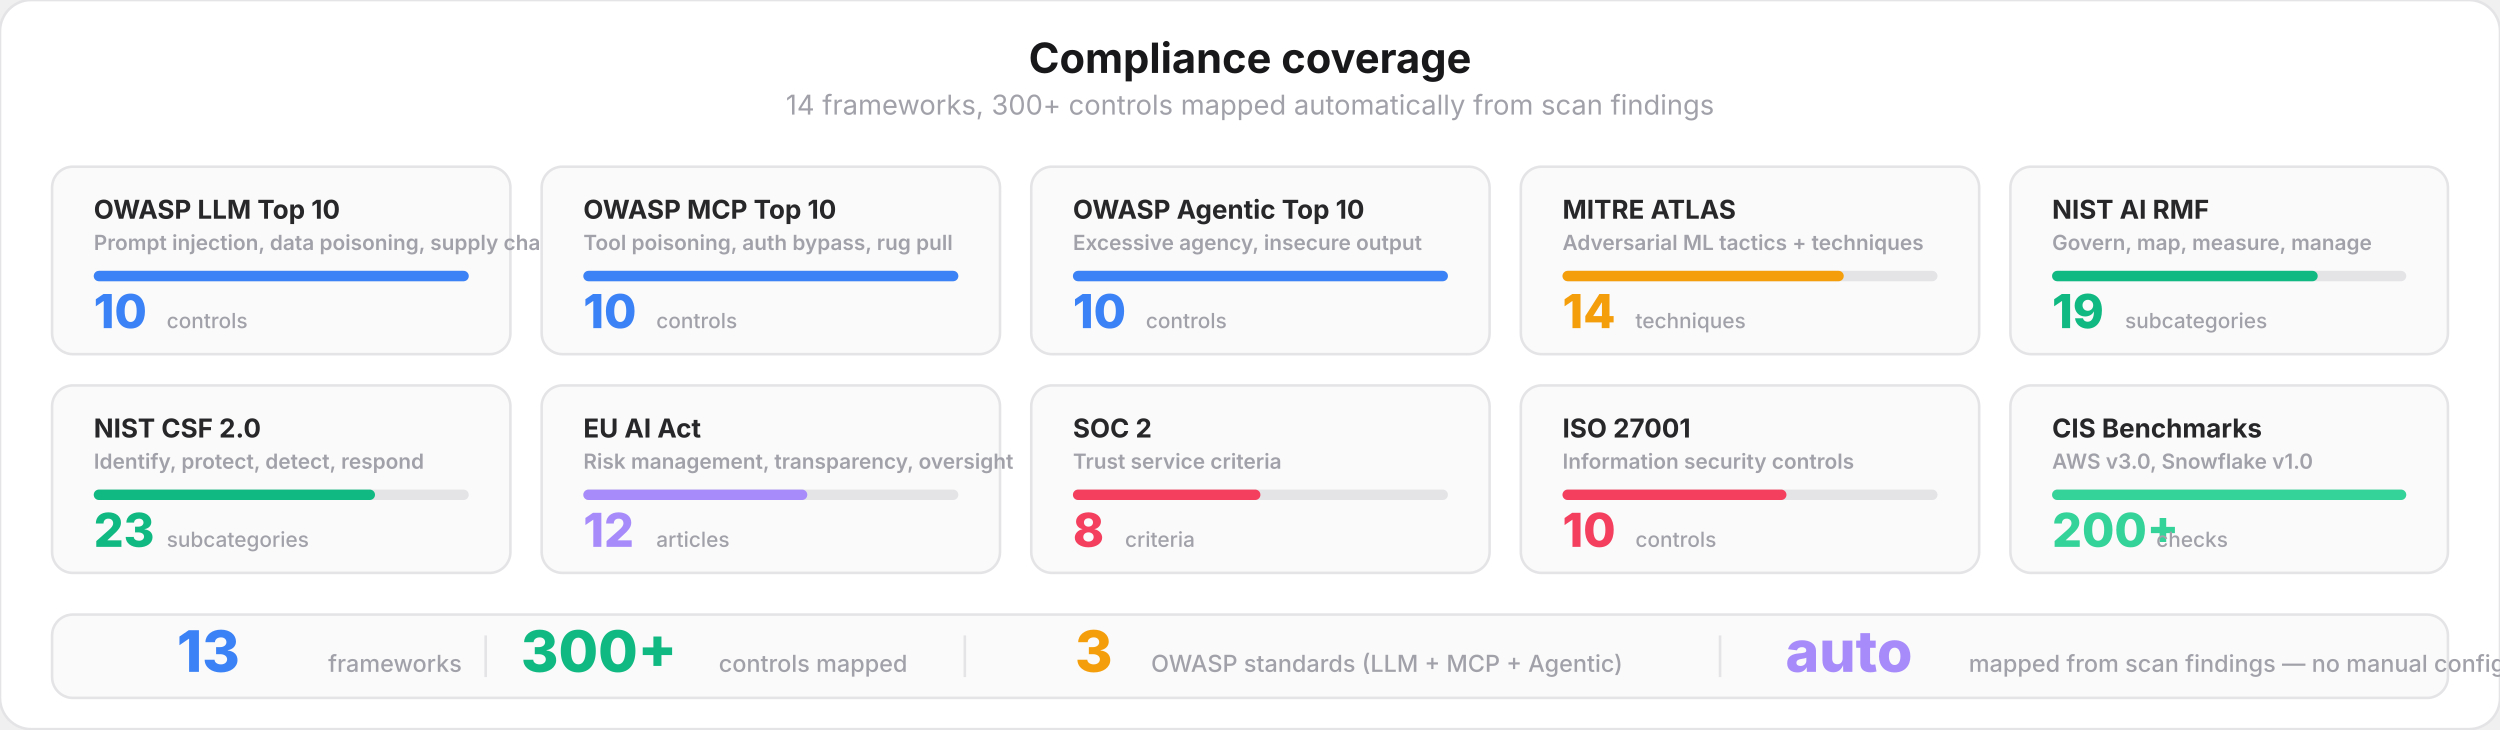
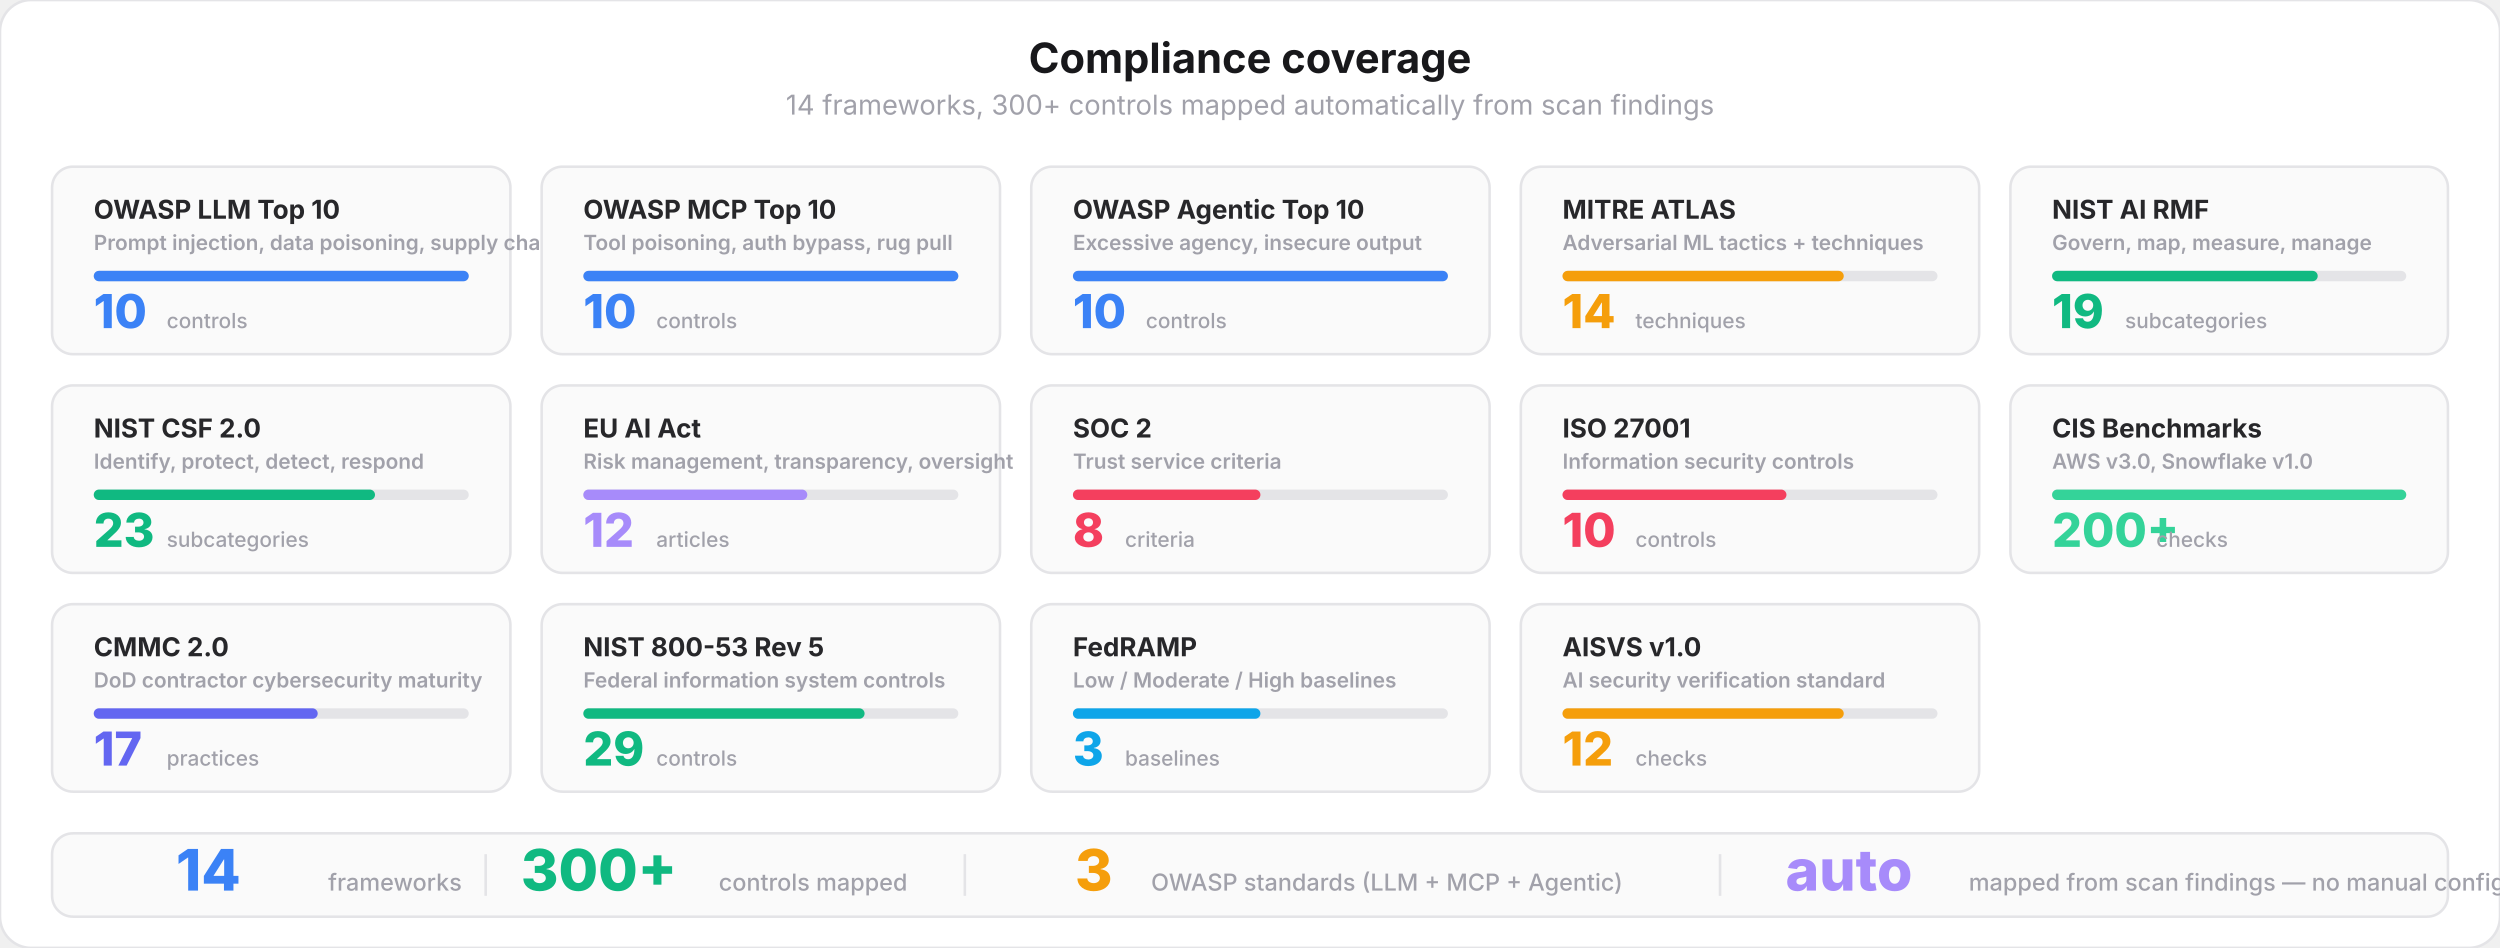
- <svg xmlns="http://www.w3.org/2000/svg" viewBox="0 0 960 280" fill="none">
+ <svg xmlns="http://www.w3.org/2000/svg" viewBox="0 0 960 364" fill="none">
  <style>
    text { font-family: system-ui, -apple-system, 'Segoe UI', sans-serif; }
    .title { font-size: 16px; font-weight: 700; fill: #18181b; }
    .subtitle { font-size: 10.5px; font-weight: 400; fill: #a1a1aa; }
    .fw-name { font-size: 10px; font-weight: 700; fill: #27272a; }
    .fw-code { font-size: 8px; font-weight: 600; fill: #a1a1aa; }
    .fw-count { font-size: 18px; font-weight: 800; }
    .fw-label { font-size: 8px; font-weight: 500; fill: #a1a1aa; }
    .bar-bg { fill: #e4e4e7; }
    .summary-num { font-size: 22px; font-weight: 800; }
    .summary-label { font-size: 9px; font-weight: 500; fill: #a1a1aa; }
  </style>
-   <rect width="960" height="280" rx="12" fill="#ffffff" stroke="#e4e4e7" stroke-width="1" />
+   <rect width="960" height="364" rx="12" fill="#ffffff" stroke="#e4e4e7" stroke-width="1" />
  <text x="480" y="28" text-anchor="middle" class="title">Compliance coverage</text>
  <text x="480" y="44" text-anchor="middle" class="subtitle">14 frameworks, 300+ controls mapped automatically from scan findings</text>
  <rect x="20" y="64" width="176" height="72" rx="8" fill="#fafafa" stroke="#e4e4e7" stroke-width="1" />
  <text x="36" y="84" class="fw-name">OWASP LLM Top 10</text>
  <text x="36" y="96" class="fw-code">Prompt injection, data poisoning, supply chain</text>
  <rect x="36" y="104" width="144" height="4" rx="2" class="bar-bg" />
  <rect x="36" y="104" width="144" height="4" rx="2" fill="#3b82f6" />
  <text x="36" y="126" class="fw-count" fill="#3b82f6">10</text>
  <text x="64" y="126" class="fw-label">controls</text>
  <rect x="208" y="64" width="176" height="72" rx="8" fill="#fafafa" stroke="#e4e4e7" stroke-width="1" />
  <text x="224" y="84" class="fw-name">OWASP MCP Top 10</text>
  <text x="224" y="96" class="fw-code">Tool poisoning, auth bypass, rug pull</text>
  <rect x="224" y="104" width="144" height="4" rx="2" class="bar-bg" />
  <rect x="224" y="104" width="144" height="4" rx="2" fill="#3b82f6" />
  <text x="224" y="126" class="fw-count" fill="#3b82f6">10</text>
  <text x="252" y="126" class="fw-label">controls</text>
  <rect x="396" y="64" width="176" height="72" rx="8" fill="#fafafa" stroke="#e4e4e7" stroke-width="1" />
  <text x="412" y="84" class="fw-name">OWASP Agentic Top 10</text>
  <text x="412" y="96" class="fw-code">Excessive agency, insecure output</text>
  <rect x="412" y="104" width="144" height="4" rx="2" class="bar-bg" />
  <rect x="412" y="104" width="144" height="4" rx="2" fill="#3b82f6" />
  <text x="412" y="126" class="fw-count" fill="#3b82f6">10</text>
  <text x="440" y="126" class="fw-label">controls</text>
  <rect x="584" y="64" width="176" height="72" rx="8" fill="#fafafa" stroke="#e4e4e7" stroke-width="1" />
  <text x="600" y="84" class="fw-name">MITRE ATLAS</text>
  <text x="600" y="96" class="fw-code">Adversarial ML tactics + techniques</text>
  <rect x="600" y="104" width="144" height="4" rx="2" class="bar-bg" />
  <rect x="600" y="104" width="108" height="4" rx="2" fill="#f59e0b" />
  <text x="600" y="126" class="fw-count" fill="#f59e0b">14</text>
  <text x="628" y="126" class="fw-label">techniques</text>
  <rect x="772" y="64" width="168" height="72" rx="8" fill="#fafafa" stroke="#e4e4e7" stroke-width="1" />
  <text x="788" y="84" class="fw-name">NIST AI RMF</text>
  <text x="788" y="96" class="fw-code">Govern, map, measure, manage</text>
  <rect x="788" y="104" width="136" height="4" rx="2" class="bar-bg" />
  <rect x="788" y="104" width="102" height="4" rx="2" fill="#10b981" />
  <text x="788" y="126" class="fw-count" fill="#10b981">19</text>
  <text x="816" y="126" class="fw-label">subcategories</text>
  <rect x="20" y="148" width="176" height="72" rx="8" fill="#fafafa" stroke="#e4e4e7" stroke-width="1" />
  <text x="36" y="168" class="fw-name">NIST CSF 2.0</text>
  <text x="36" y="180" class="fw-code">Identify, protect, detect, respond</text>
  <rect x="36" y="188" width="144" height="4" rx="2" class="bar-bg" />
  <rect x="36" y="188" width="108" height="4" rx="2" fill="#10b981" />
  <text x="36" y="210" class="fw-count" fill="#10b981">23</text>
  <text x="64" y="210" class="fw-label">subcategories</text>
  <rect x="208" y="148" width="176" height="72" rx="8" fill="#fafafa" stroke="#e4e4e7" stroke-width="1" />
  <text x="224" y="168" class="fw-name">EU AI Act</text>
  <text x="224" y="180" class="fw-code">Risk management, transparency, oversight</text>
  <rect x="224" y="188" width="144" height="4" rx="2" class="bar-bg" />
  <rect x="224" y="188" width="86" height="4" rx="2" fill="#a78bfa" />
  <text x="224" y="210" class="fw-count" fill="#a78bfa">12</text>
  <text x="252" y="210" class="fw-label">articles</text>
  <rect x="396" y="148" width="176" height="72" rx="8" fill="#fafafa" stroke="#e4e4e7" stroke-width="1" />
  <text x="412" y="168" class="fw-name">SOC 2</text>
  <text x="412" y="180" class="fw-code">Trust service criteria</text>
  <rect x="412" y="188" width="144" height="4" rx="2" class="bar-bg" />
  <rect x="412" y="188" width="72" height="4" rx="2" fill="#f43f5e" />
  <text x="412" y="210" class="fw-count" fill="#f43f5e">8</text>
  <text x="432" y="210" class="fw-label">criteria</text>
  <rect x="584" y="148" width="176" height="72" rx="8" fill="#fafafa" stroke="#e4e4e7" stroke-width="1" />
  <text x="600" y="168" class="fw-name">ISO 27001</text>
  <text x="600" y="180" class="fw-code">Information security controls</text>
  <rect x="600" y="188" width="144" height="4" rx="2" class="bar-bg" />
  <rect x="600" y="188" width="86" height="4" rx="2" fill="#f43f5e" />
  <text x="600" y="210" class="fw-count" fill="#f43f5e">10</text>
  <text x="628" y="210" class="fw-label">controls</text>
  <rect x="772" y="148" width="168" height="72" rx="8" fill="#fafafa" stroke="#e4e4e7" stroke-width="1" />
  <text x="788" y="168" class="fw-name">CIS Benchmarks</text>
  <text x="788" y="180" class="fw-code">AWS v3.0, Snowflake v1.0</text>
  <rect x="788" y="188" width="136" height="4" rx="2" class="bar-bg" />
  <rect x="788" y="188" width="136" height="4" rx="2" fill="#34d399" />
  <text x="788" y="210" class="fw-count" fill="#34d399">200+</text>
  <text x="828" y="210" class="fw-label">checks</text>
-   <rect x="20" y="236" width="920" height="32" rx="8" fill="#fafafa" stroke="#e4e4e7" stroke-width="1" />
-   <text x="80" y="258" text-anchor="middle" class="summary-num" fill="#3b82f6">13</text>
-   <text x="126" y="258" class="summary-label">frameworks</text>
-   <rect x="186" y="244" width="1" height="16" fill="#e4e4e7" />
-   <text x="230" y="258" text-anchor="middle" class="summary-num" fill="#10b981">300+</text>
-   <text x="276" y="258" class="summary-label">controls mapped</text>
-   <rect x="370" y="244" width="1" height="16" fill="#e4e4e7" />
-   <text x="420" y="258" text-anchor="middle" class="summary-num" fill="#f59e0b">3</text>
-   <text x="442" y="258" class="summary-label">OWASP standards (LLM + MCP + Agentic)</text>
-   <rect x="660" y="244" width="1" height="16" fill="#e4e4e7" />
-   <text x="710" y="258" text-anchor="middle" class="summary-num" fill="#a78bfa">auto</text>
-   <text x="756" y="258" class="summary-label">mapped from scan findings — no manual config</text>
+   <rect x="20" y="232" width="176" height="72" rx="8" fill="#fafafa" stroke="#e4e4e7" stroke-width="1" />
+   <text x="36" y="252" class="fw-name">CMMC 2.0</text>
+   <text x="36" y="264" class="fw-code">DoD contractor cybersecurity maturity</text>
+   <rect x="36" y="272" width="144" height="4" rx="2" class="bar-bg" />
+   <rect x="36" y="272" width="86" height="4" rx="2" fill="#6366f1" />
+   <text x="36" y="294" class="fw-count" fill="#6366f1">17</text>
+   <text x="64" y="294" class="fw-label">practices</text>
+   <rect x="208" y="232" width="176" height="72" rx="8" fill="#fafafa" stroke="#e4e4e7" stroke-width="1" />
+   <text x="224" y="252" class="fw-name">NIST 800-53 Rev 5</text>
+   <text x="224" y="264" class="fw-code">Federal information system controls</text>
+   <rect x="224" y="272" width="144" height="4" rx="2" class="bar-bg" />
+   <rect x="224" y="272" width="108" height="4" rx="2" fill="#10b981" />
+   <text x="224" y="294" class="fw-count" fill="#10b981">29</text>
+   <text x="252" y="294" class="fw-label">controls</text>
+   <rect x="396" y="232" width="176" height="72" rx="8" fill="#fafafa" stroke="#e4e4e7" stroke-width="1" />
+   <text x="412" y="252" class="fw-name">FedRAMP</text>
+   <text x="412" y="264" class="fw-code">Low / Moderate / High baselines</text>
+   <rect x="412" y="272" width="144" height="4" rx="2" class="bar-bg" />
+   <rect x="412" y="272" width="72" height="4" rx="2" fill="#0ea5e9" />
+   <text x="412" y="294" class="fw-count" fill="#0ea5e9">3</text>
+   <text x="432" y="294" class="fw-label">baselines</text>
+   <rect x="584" y="232" width="176" height="72" rx="8" fill="#fafafa" stroke="#e4e4e7" stroke-width="1" />
+   <text x="600" y="252" class="fw-name">AISVS v1.0</text>
+   <text x="600" y="264" class="fw-code">AI security verification standard</text>
+   <rect x="600" y="272" width="144" height="4" rx="2" class="bar-bg" />
+   <rect x="600" y="272" width="108" height="4" rx="2" fill="#f59e0b" />
+   <text x="600" y="294" class="fw-count" fill="#f59e0b">12</text>
+   <text x="628" y="294" class="fw-label">checks</text>
+   <rect x="20" y="320" width="920" height="32" rx="8" fill="#fafafa" stroke="#e4e4e7" stroke-width="1" />
+   <text x="80" y="342" text-anchor="middle" class="summary-num" fill="#3b82f6">14</text>
+   <text x="126" y="342" class="summary-label">frameworks</text>
+   <rect x="186" y="328" width="1" height="16" fill="#e4e4e7" />
+   <text x="230" y="342" text-anchor="middle" class="summary-num" fill="#10b981">300+</text>
+   <text x="276" y="342" class="summary-label">controls mapped</text>
+   <rect x="370" y="328" width="1" height="16" fill="#e4e4e7" />
+   <text x="420" y="342" text-anchor="middle" class="summary-num" fill="#f59e0b">3</text>
+   <text x="442" y="342" class="summary-label">OWASP standards (LLM + MCP + Agentic)</text>
+   <rect x="660" y="328" width="1" height="16" fill="#e4e4e7" />
+   <text x="710" y="342" text-anchor="middle" class="summary-num" fill="#a78bfa">auto</text>
+   <text x="756" y="342" class="summary-label">mapped from scan findings — no manual config</text>
</svg>
